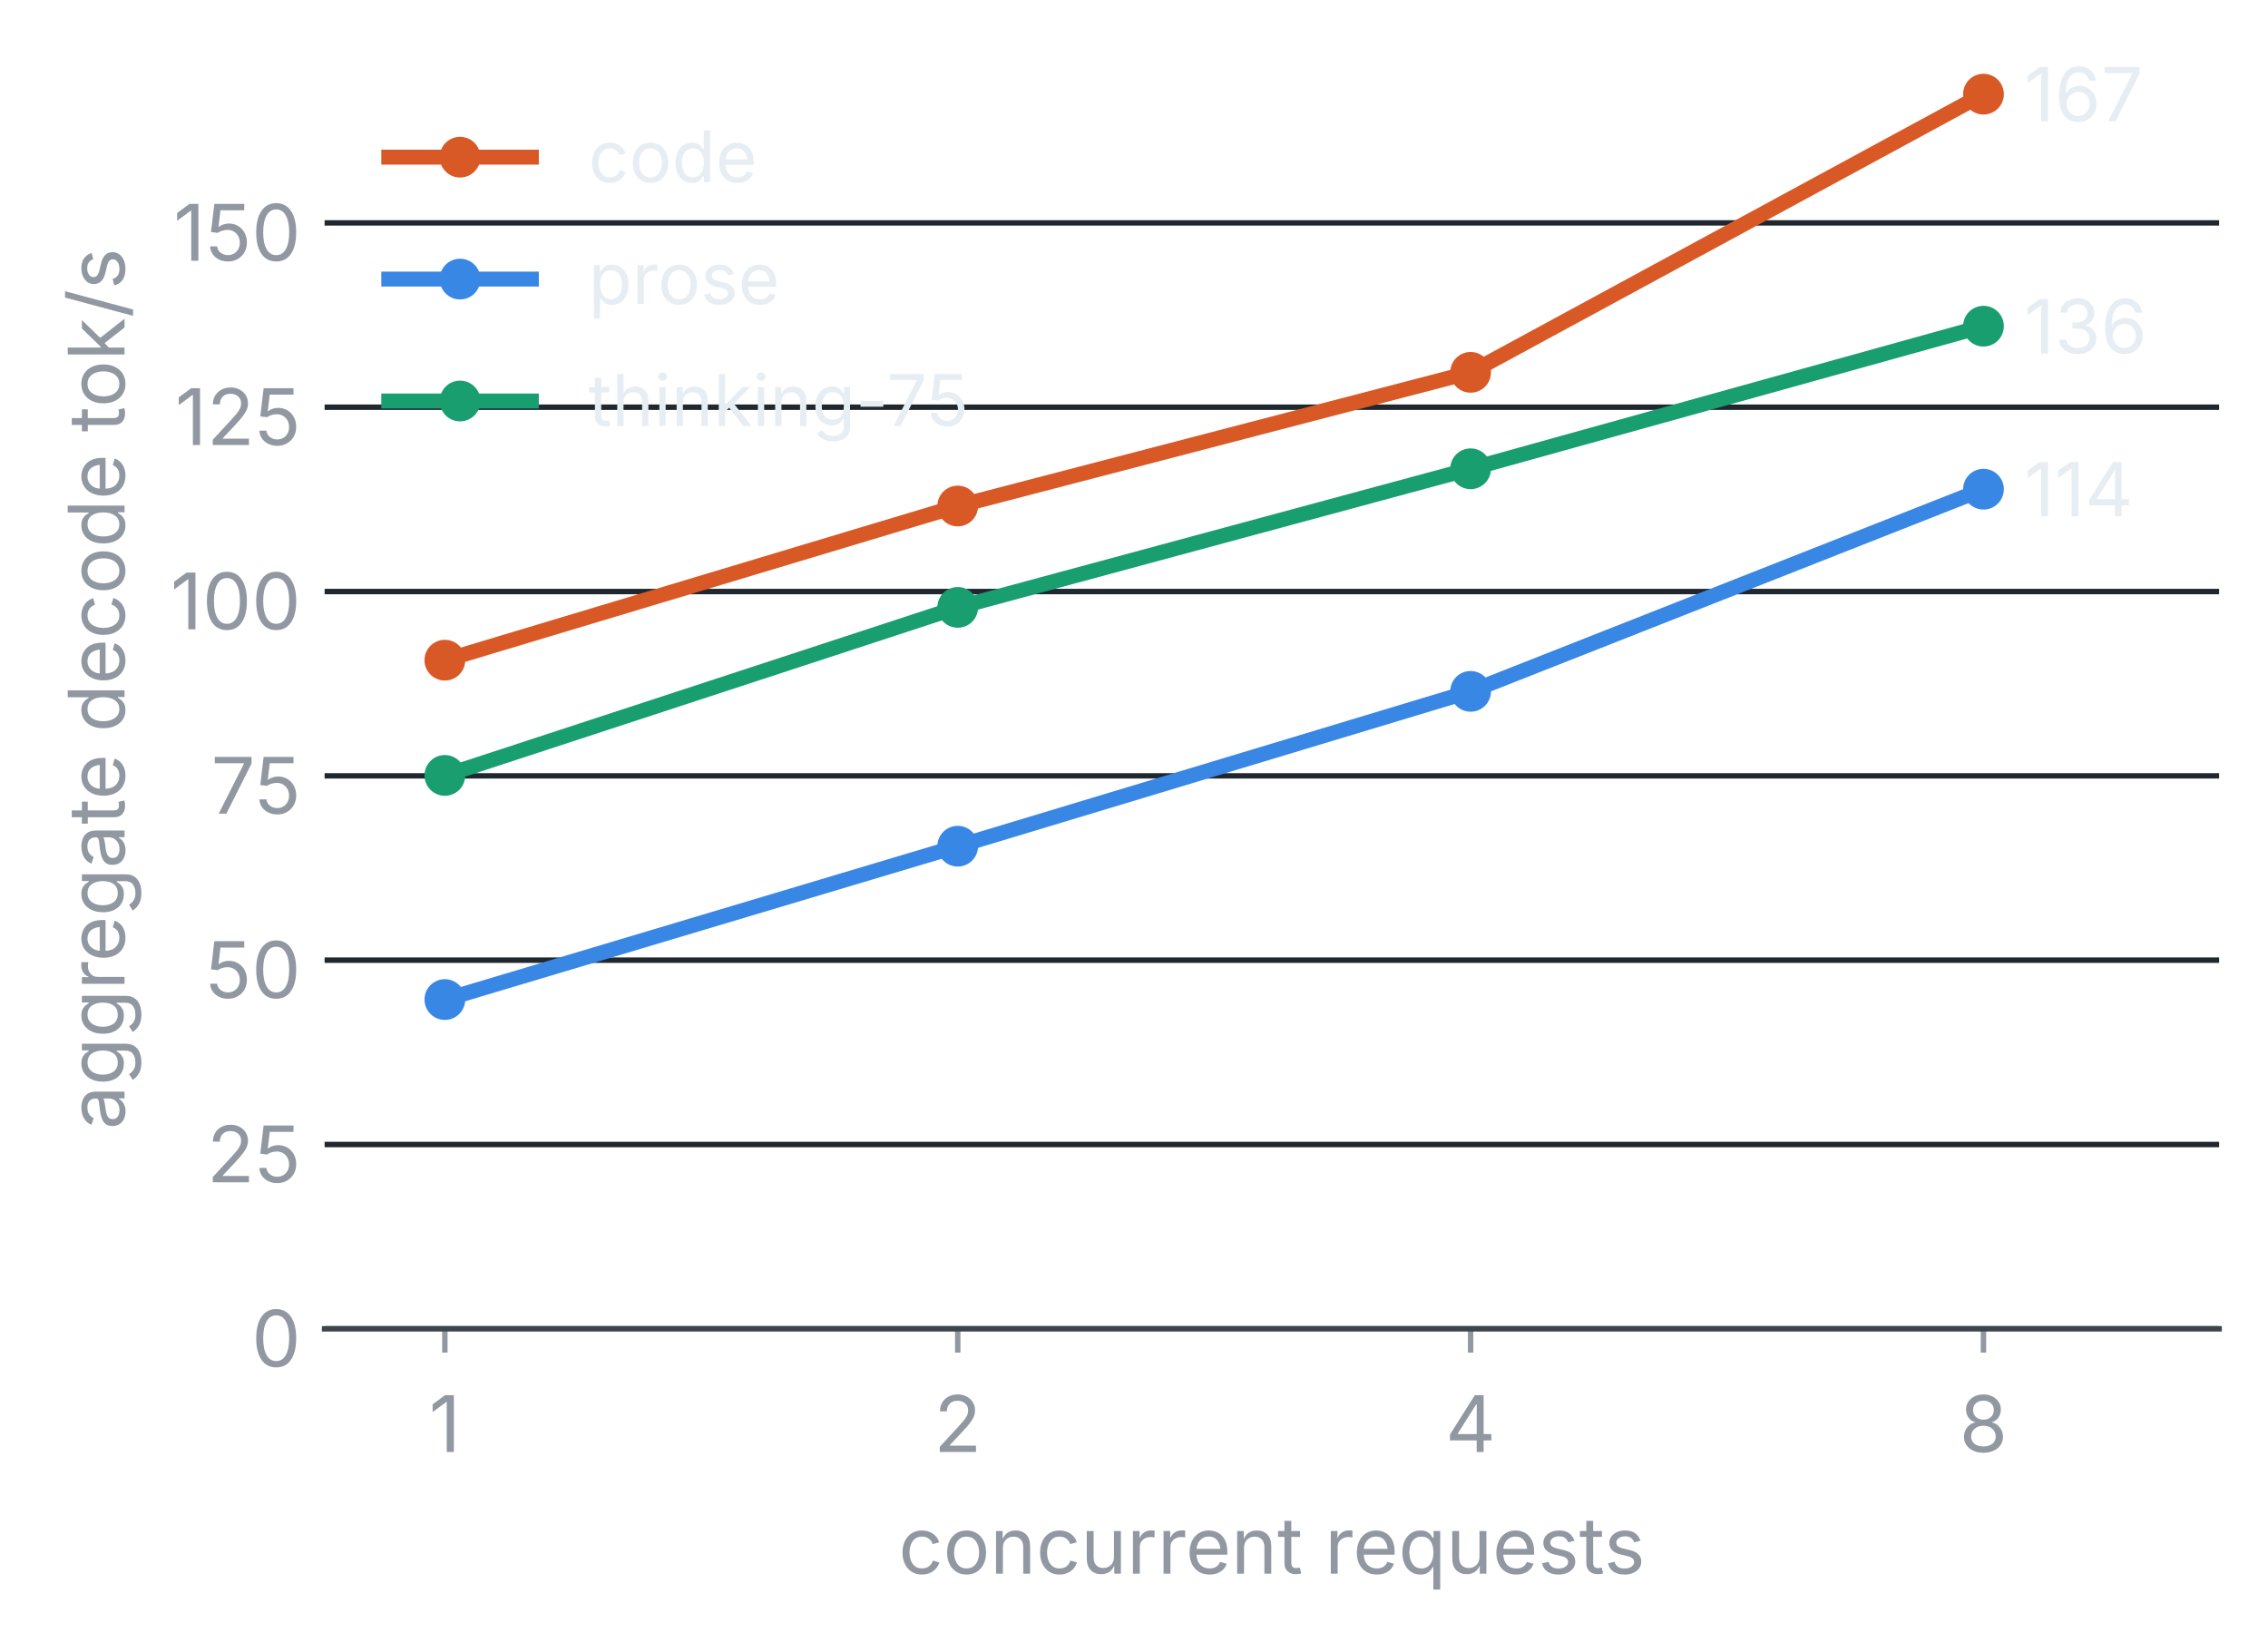
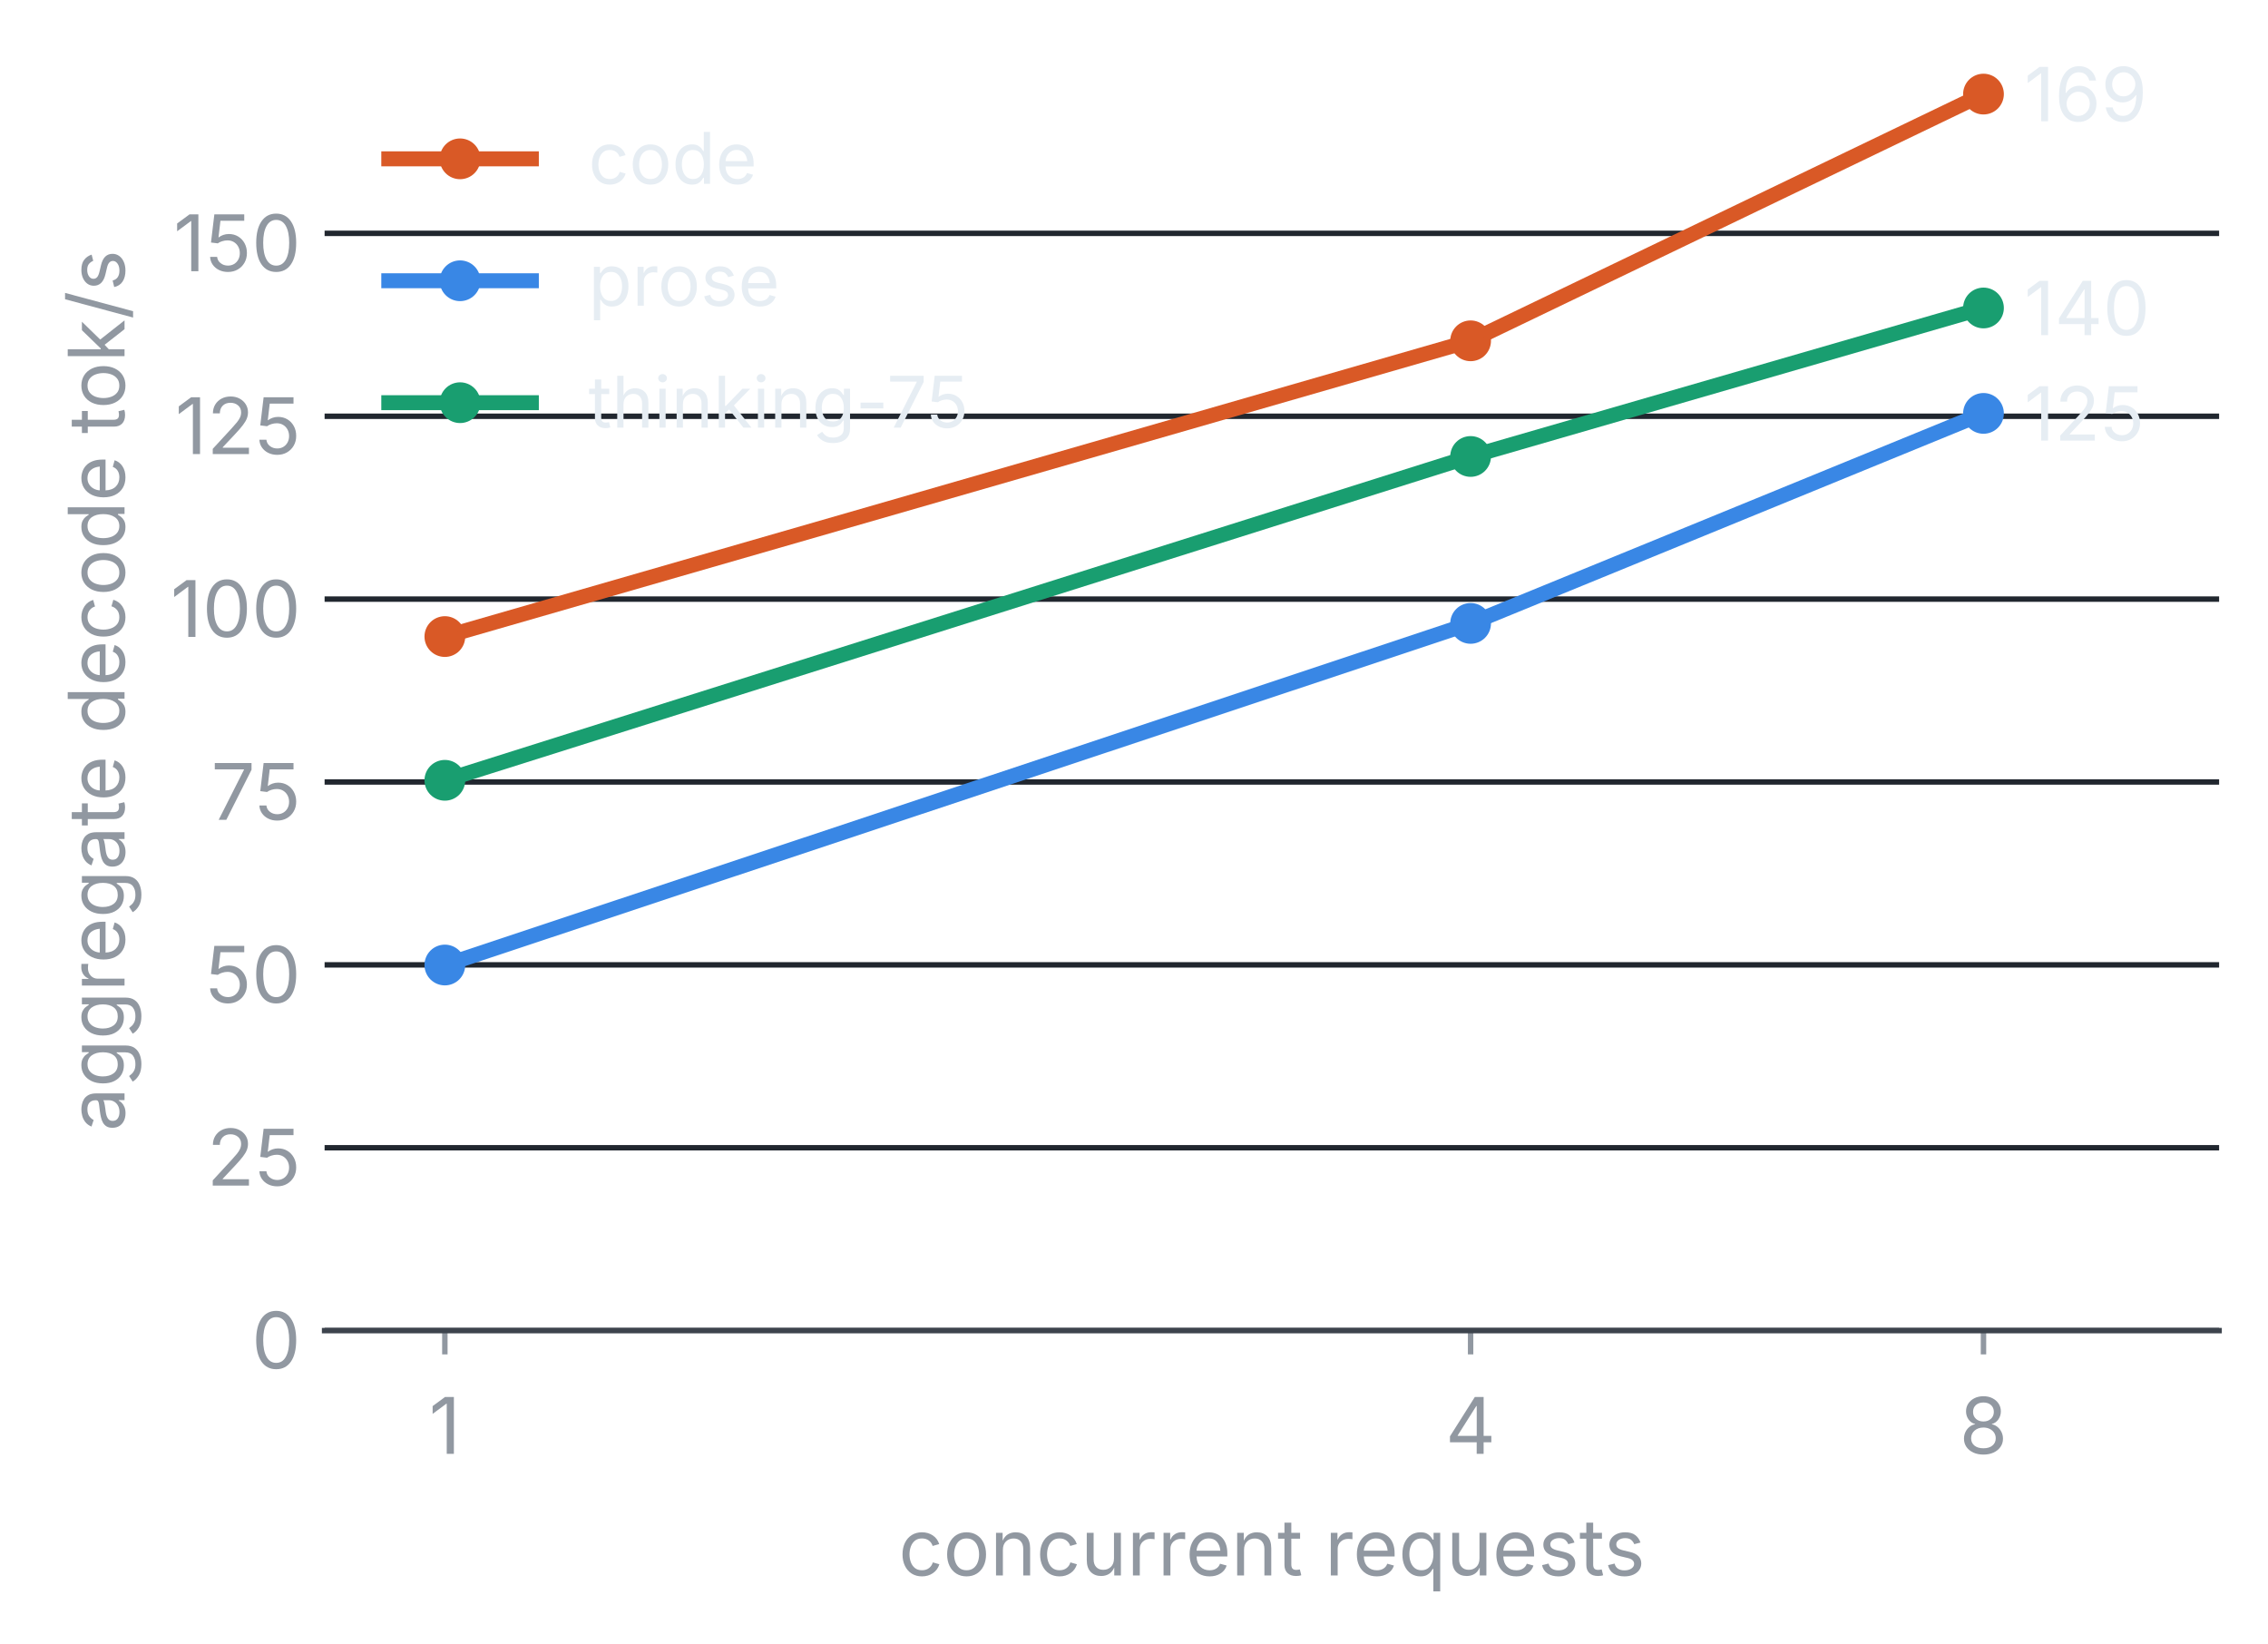
- <svg xmlns="http://www.w3.org/2000/svg" xmlns:xlink="http://www.w3.org/1999/xlink" width="334.003pt" height="241.725pt" viewBox="0 0 334.003 241.725" version="1.1">
+ <svg xmlns="http://www.w3.org/2000/svg" xmlns:xlink="http://www.w3.org/1999/xlink" width="334.003pt" height="241.968pt" viewBox="0 0 334.003 241.968" version="1.1">
  <defs>
    <style type="text/css">*{stroke-linejoin: round; stroke-linecap: butt}</style>
  </defs>
  <g id="figure_1">
    <g id="patch_1">
-       <path d="M 0 241.725  L 334.003 241.725  L 334.003 -0  L 0 -0  L 0 241.725  z " style="fill: none" />
+       <path d="M 0 241.968  L 334.003 241.968  L 334.003 -0  L 0 -0  L 0 241.968  z " style="fill: none" />
    </g>
    <g id="axes_1">
      <g id="patch_2">
-         <path d="M 47.803 195.696  L 326.803 195.696  L 326.803 7.2  L 47.803 7.2  L 47.803 195.696  z " style="fill: none" />
+         <path d="M 47.803 195.938  L 326.803 195.938  L 326.803 7.442  L 47.803 7.442  L 47.803 195.938  z " style="fill: none" />
      </g>
      <g id="matplotlib.axis_1">
        <g id="xtick_1">
          <g id="line2d_1">
            <defs>
              <path id="m4cd8b3bd12" d="M 0 0  L 0 3.5  " style="stroke: #9198a1; stroke-width: 0.8" />
            </defs>
            <g>
-               <use xlink:href="#m4cd8b3bd12" x="65.513" y="195.696" style="fill: #9198a1; stroke: #9198a1; stroke-width: 0.8" />
+               <use xlink:href="#m4cd8b3bd12" x="65.513" y="195.938" style="fill: #9198a1; stroke: #9198a1; stroke-width: 0.8" />
            </g>
          </g>
          <g id="text_1">
-             <g style="fill: #9198a1" transform="translate(63.1739 213.8366) scale(0.115 -0.115)">
+             <g style="fill: #9198a1" transform="translate(63.1739 214.0791) scale(0.115 -0.115)">
              <defs>
                <path id="Inter-Regular-53e" d="M 2041 4656  L 2041 0  L 1456 0  L 1456 4106  L 1425 4106  L 300 3272  L 300 3909  L 1313 4656  L 2041 4656  z " transform="scale(0.015625)" />
              </defs>
              <use xlink:href="#Inter-Regular-53e" />
            </g>
          </g>
        </g>
        <g id="xtick_2">
          <g id="line2d_2">
            <g>
-               <use xlink:href="#m4cd8b3bd12" x="141.043" y="195.696" style="fill: #9198a1; stroke: #9198a1; stroke-width: 0.8" />
+               <use xlink:href="#m4cd8b3bd12" x="216.573" y="195.938" style="fill: #9198a1; stroke: #9198a1; stroke-width: 0.8" />
            </g>
          </g>
          <g id="text_2">
-             <g style="fill: #9198a1" transform="translate(137.5359 213.8366) scale(0.115 -0.115)">
-               <defs>
-                 <path id="Inter-Regular-53f" d="M 481 0  L 481 428  L 2028 2106  Q 2288 2388 2459 2600  Q 2631 2813 2718 3005  Q 2806 3197 2806 3413  Q 2806 3778 2554 3990  Q 2303 4203 1931 4203  Q 1534 4203 1298 3965  Q 1063 3728 1063 3334  L 494 3334  Q 494 3747 684 4059  Q 875 4372 1203 4545  Q 1531 4719 1947 4719  Q 2363 4719 2683 4545  Q 3003 4372 3186 4078  Q 3369 3784 3369 3419  Q 3369 3166 3278 2927  Q 3188 2688 2959 2384  Q 2731 2081 2319 1644  L 1300 559  L 1300 522  L 3447 522  L 3447 0  L 481 0  z " transform="scale(0.015625)" />
-               </defs>
-               <use xlink:href="#Inter-Regular-53f" />
+             <g style="fill: #9198a1" transform="translate(212.8584 214.0791) scale(0.115 -0.115)">
+               <defs>
+                 <path id="Inter-Regular-542" d="M 375 947  L 375 1431  L 2413 4656  L 3134 4656  L 3134 1469  L 3766 1469  L 3766 947  L 3134 947  L 3134 0  L 2566 0  L 2566 947  L 375 947  z M 2569 1469  L 2569 3913  L 2531 3913  L 1009 1506  L 1009 1469  L 2569 1469  z " transform="scale(0.015625)" />
+               </defs>
+               <use xlink:href="#Inter-Regular-542" />
            </g>
          </g>
        </g>
        <g id="xtick_3">
          <g id="line2d_3">
            <g>
-               <use xlink:href="#m4cd8b3bd12" x="216.573" y="195.696" style="fill: #9198a1; stroke: #9198a1; stroke-width: 0.8" />
+               <use xlink:href="#m4cd8b3bd12" x="292.103" y="195.938" style="fill: #9198a1; stroke: #9198a1; stroke-width: 0.8" />
            </g>
          </g>
          <g id="text_3">
-             <g style="fill: #9198a1" transform="translate(212.8584 213.8366) scale(0.115 -0.115)">
-               <defs>
-                 <path id="Inter-Regular-542" d="M 375 947  L 375 1431  L 2413 4656  L 3134 4656  L 3134 1469  L 3766 1469  L 3766 947  L 3134 947  L 3134 0  L 2566 0  L 2566 947  L 375 947  z M 2569 1469  L 2569 3913  L 2531 3913  L 1009 1506  L 1009 1469  L 2569 1469  z " transform="scale(0.015625)" />
-               </defs>
-               <use xlink:href="#Inter-Regular-542" />
-             </g>
-           </g>
-         </g>
-         <g id="xtick_4">
-           <g id="line2d_4">
-             <g>
-               <use xlink:href="#m4cd8b3bd12" x="292.103" y="195.696" style="fill: #9198a1; stroke: #9198a1; stroke-width: 0.8" />
-             </g>
-           </g>
-           <g id="text_4">
-             <g style="fill: #9198a1" transform="translate(288.5456 213.8366) scale(0.115 -0.115)">
+             <g style="fill: #9198a1" transform="translate(288.5456 214.0791) scale(0.115 -0.115)">
              <defs>
                <path id="Inter-Regular-547" d="M 1978 -63  Q 1506 -63 1145 104  Q 784 272 582 565  Q 381 859 381 1238  Q 381 1531 500 1782  Q 619 2034 825 2203  Q 1031 2372 1291 2419  L 1291 2444  Q 950 2531 750 2822  Q 550 3113 550 3481  Q 550 3838 734 4117  Q 919 4397 1241 4558  Q 1563 4719 1978 4719  Q 2388 4719 2709 4558  Q 3031 4397 3217 4117  Q 3403 3838 3403 3481  Q 3403 3113 3201 2822  Q 3000 2531 2669 2444  L 2669 2419  Q 2922 2372 3128 2203  Q 3334 2034 3456 1782  Q 3578 1531 3578 1238  Q 3578 859 3373 565  Q 3169 272 2808 104  Q 2447 -63 1978 -63  z M 1978 453  Q 2441 453 2712 676  Q 2984 900 2984 1269  Q 2984 1528 2853 1726  Q 2722 1925 2494 2039  Q 2266 2153 1978 2153  Q 1538 2153 1252 1904  Q 966 1656 966 1269  Q 966 900 1236 676  Q 1506 453 1978 453  z M 1978 2650  Q 2347 2650 2587 2867  Q 2828 3084 2828 3438  Q 2828 3788 2593 3997  Q 2359 4206 1978 4206  Q 1591 4206 1358 3997  Q 1125 3788 1125 3438  Q 1125 3084 1362 2867  Q 1600 2650 1978 2650  z " transform="scale(0.015625)" />
              </defs>
              <use xlink:href="#Inter-Regular-547" />
            </g>
          </g>
        </g>
-         <g id="text_5">
-           <g style="fill: #9198a1" transform="translate(132.3289 231.7512) scale(0.115 -0.115)">
+         <g id="text_4">
+           <g style="fill: #9198a1" transform="translate(132.3289 231.9936) scale(0.115 -0.115)">
            <defs>
              <path id="Inter-Regular-24a" d="M 1916 -75  Q 1441 -75 1083 150  Q 725 375 525 781  Q 325 1188 325 1725  Q 325 2272 525 2680  Q 725 3088 1083 3313  Q 1441 3538 1916 3538  Q 2422 3538 2805 3283  Q 3188 3028 3331 2572  L 2791 2419  Q 2713 2688 2486 2861  Q 2259 3034 1916 3034  Q 1566 3034 1341 2851  Q 1116 2669 1006 2372  Q 897 2075 897 1725  Q 897 1381 1006 1086  Q 1116 791 1341 609  Q 1566 428 1916 428  Q 2269 428 2498 608  Q 2728 788 2806 1072  L 3344 919  Q 3203 453 2815 189  Q 2428 -75 1916 -75  z " transform="scale(0.015625)" />
              <path id="Inter-Regular-316" d="M 1916 -75  Q 1441 -75 1083 150  Q 725 375 525 781  Q 325 1188 325 1725  Q 325 2272 525 2680  Q 725 3088 1083 3313  Q 1441 3538 1916 3538  Q 2394 3538 2753 3313  Q 3113 3088 3313 2680  Q 3513 2272 3513 1725  Q 3513 1188 3313 781  Q 3113 375 2753 150  Q 2394 -75 1916 -75  z M 1916 428  Q 2269 428 2497 609  Q 2725 791 2834 1086  Q 2944 1381 2944 1725  Q 2944 2072 2834 2370  Q 2725 2669 2497 2851  Q 2269 3034 1916 3034  Q 1566 3034 1341 2851  Q 1116 2669 1006 2372  Q 897 2075 897 1725  Q 897 1381 1006 1086  Q 1116 791 1341 609  Q 1566 428 1916 428  z " transform="scale(0.015625)" />
              <path id="Inter-Regular-305" d="M 1056 2094  L 1056 0  L 494 0  L 494 3494  L 1034 3494  L 1038 2847  Q 1206 3219 1479 3378  Q 1753 3538 2106 3538  Q 2638 3538 2963 3209  Q 3288 2881 3288 2219  L 3288 0  L 2725 0  L 2725 2172  Q 2725 2575 2514 2803  Q 2303 3031 1938 3031  Q 1559 3031 1307 2786  Q 1056 2541 1056 2094  z " transform="scale(0.015625)" />
              <path id="Inter-Regular-393" d="M 1678 -44  Q 1150 -44 822 284  Q 494 613 494 1275  L 494 3494  L 1056 3494  L 1056 1322  Q 1056 919 1268 691  Q 1481 463 1847 463  Q 2222 463 2473 708  Q 2725 953 2725 1400  L 2725 3494  L 3291 3494  L 3291 0  L 2747 0  L 2747 653  Q 2575 272 2298 114  Q 2022 -44 1678 -44  z " transform="scale(0.015625)" />
              <path id="Inter-Regular-354" d="M 494 0  L 494 3494  L 1038 3494  L 1038 2956  L 1075 2956  Q 1172 3222 1420 3383  Q 1669 3544 1981 3544  Q 2044 3544 2130 3541  Q 2216 3538 2266 3534  L 2266 2969  Q 2241 2975 2141 2987  Q 2041 3000 1928 3000  Q 1550 3000 1303 2770  Q 1056 2541 1056 2188  L 1056 0  L 494 0  z " transform="scale(0.015625)" />
              <path id="Inter-Regular-266" d="M 1963 -75  Q 1456 -75 1089 150  Q 722 375 523 778  Q 325 1181 325 1719  Q 325 2256 519 2665  Q 713 3075 1067 3306  Q 1422 3538 1897 3538  Q 2175 3538 2445 3445  Q 2716 3353 2936 3148  Q 3156 2944 3287 2609  Q 3419 2275 3419 1791  L 3419 1556  L 894 1556  Q 916 1009 1208 717  Q 1500 425 1966 425  Q 2275 425 2498 561  Q 2722 697 2819 963  L 3363 813  Q 3241 416 2870 170  Q 2500 -75 1963 -75  z M 897 2031  L 2847 2031  Q 2806 2478 2567 2758  Q 2328 3038 1897 3038  Q 1597 3038 1380 2897  Q 1163 2756 1038 2528  Q 913 2300 897 2031  z " transform="scale(0.015625)" />
              <path id="Inter-Regular-379" d="M 1869 3494  L 1869 3013  L 1150 3013  L 1150 906  Q 1150 672 1245 564  Q 1341 456 1563 456  Q 1616 456 1698 468  Q 1781 481 1850 494  L 1966 19  Q 1878 -13 1767 -28  Q 1656 -44 1547 -44  Q 1094 -44 841 195  Q 588 434 588 863  L 588 3013  L 63 3013  L 63 3494  L 588 3494  L 588 4325  L 1150 4325  L 1150 3494  L 1869 3494  z " transform="scale(0.015625)" />
              <path id="Inter-Regular-6f1" transform="scale(0.015625)" />
              <path id="Inter-Regular-351" d="M 3425 -1306  L 2863 -1306  L 2863 541  L 2819 541  Q 2763 444 2652 298  Q 2541 153 2339 39  Q 2138 -75 1803 -75  Q 1369 -75 1034 147  Q 700 369 512 775  Q 325 1181 325 1738  Q 325 2291 514 2695  Q 703 3100 1037 3319  Q 1372 3538 1806 3538  Q 2147 3538 2347 3425  Q 2547 3313 2655 3170  Q 2763 3028 2819 2934  L 2881 2934  L 2881 3494  L 3425 3494  L 3425 -1306  z M 1888 428  Q 2363 428 2616 793  Q 2869 1159 2869 1744  Q 2869 2322 2620 2678  Q 2372 3034 1888 3034  Q 1556 3034 1336 2862  Q 1116 2691 1006 2398  Q 897 2106 897 1744  Q 897 1378 1008 1079  Q 1119 781 1341 604  Q 1563 428 1888 428  z " transform="scale(0.015625)" />
              <path id="Inter-Regular-367" d="M 1681 -75  Q 1144 -75 787 159  Q 431 394 338 847  L 872 975  Q 947 688 1155 553  Q 1363 419 1675 419  Q 2041 419 2258 575  Q 2475 731 2475 947  Q 2475 1306 1963 1428  L 1381 1566  Q 444 1788 444 2519  Q 444 2819 612 3048  Q 781 3278 1073 3408  Q 1366 3538 1738 3538  Q 2278 3538 2576 3302  Q 2875 3066 2994 2697  L 2484 2566  Q 2413 2753 2245 2906  Q 2078 3059 1741 3059  Q 1428 3059 1220 2915  Q 1013 2772 1013 2553  Q 1013 2359 1153 2242  Q 1294 2125 1600 2053  L 2128 1928  Q 2603 1816 2831 1580  Q 3059 1344 3059 984  Q 3059 678 2886 439  Q 2713 200 2402 62  Q 2091 -75 1681 -75  z " transform="scale(0.015625)" />
            </defs>
            <use xlink:href="#Inter-Regular-24a" />
            <use xlink:href="#Inter-Regular-316" transform="translate(57.125 0)" />
            <use xlink:href="#Inter-Regular-305" transform="translate(117.0938 0)" />
            <use xlink:href="#Inter-Regular-24a" transform="translate(176.1719 0)" />
            <use xlink:href="#Inter-Regular-393" transform="translate(233.2969 0)" />
            <use xlink:href="#Inter-Regular-354" transform="translate(292.4219 0)" />
            <use xlink:href="#Inter-Regular-354" transform="translate(331.625 0)" />
            <use xlink:href="#Inter-Regular-266" transform="translate(367.6094 0)" />
            <use xlink:href="#Inter-Regular-305" transform="translate(425.9062 0)" />
            <use xlink:href="#Inter-Regular-379" transform="translate(484.9844 0)" />
            <use xlink:href="#Inter-Regular-6f1" transform="translate(517.7031 0)" />
            <use xlink:href="#Inter-Regular-354" transform="translate(545.8281 0)" />
            <use xlink:href="#Inter-Regular-266" transform="translate(581.8125 0)" />
            <use xlink:href="#Inter-Regular-351" transform="translate(640.1094 0)" />
            <use xlink:href="#Inter-Regular-393" transform="translate(701.3438 0)" />
            <use xlink:href="#Inter-Regular-266" transform="translate(760.4688 0)" />
            <use xlink:href="#Inter-Regular-367" transform="translate(818.7656 0)" />
            <use xlink:href="#Inter-Regular-379" transform="translate(871.5469 0)" />
            <use xlink:href="#Inter-Regular-367" transform="translate(903.2969 0)" />
          </g>
        </g>
      </g>
      <g id="matplotlib.axis_2">
        <g id="ytick_1">
-           <g id="line2d_5">
-             <path d="M 47.803 195.696  L 326.803 195.696  " clip-path="url(#p3c298732f1)" style="fill: none; stroke: #21272f; stroke-width: 0.8; stroke-linecap: square" />
-           </g>
-           <g id="line2d_6" />
+           <g id="line2d_4">
+             <path d="M 47.803 195.938  L 326.803 195.938  " clip-path="url(#p766143fb4b)" style="fill: none; stroke: #21272f; stroke-width: 0.8; stroke-linecap: square" />
+           </g>
+           <g id="line2d_5" />
+           <g id="text_5">
+             <g style="fill: #9198a1" transform="translate(37.0476 201.5087) scale(0.115 -0.115)">
+               <defs>
+                 <path id="Inter-Regular-53d" d="M 2019 -63  Q 1241 -63 811 562  Q 381 1188 381 2325  Q 381 3456 814 4087  Q 1247 4719 2019 4719  Q 2794 4719 3225 4087  Q 3656 3456 3656 2325  Q 3656 1188 3228 562  Q 2800 -63 2019 -63  z M 2019 456  Q 2531 456 2807 948  Q 3084 1441 3084 2325  Q 3084 3216 2807 3709  Q 2531 4203 2019 4203  Q 1509 4203 1231 3708  Q 953 3213 953 2325  Q 953 1441 1231 948  Q 1509 456 2019 456  z " transform="scale(0.015625)" />
+               </defs>
+               <use xlink:href="#Inter-Regular-53d" />
+             </g>
+           </g>
+         </g>
+         <g id="ytick_2">
+           <g id="line2d_6">
+             <path d="M 47.803 169.009  L 326.803 169.009  " clip-path="url(#p766143fb4b)" style="fill: none; stroke: #21272f; stroke-width: 0.8; stroke-linecap: square" />
+           </g>
+           <g id="line2d_7" />
          <g id="text_6">
-             <g style="fill: #9198a1" transform="translate(37.0476 201.2663) scale(0.115 -0.115)">
-               <defs>
-                 <path id="Inter-Regular-53d" d="M 2019 -63  Q 1241 -63 811 562  Q 381 1188 381 2325  Q 381 3456 814 4087  Q 1247 4719 2019 4719  Q 2794 4719 3225 4087  Q 3656 3456 3656 2325  Q 3656 1188 3228 562  Q 2800 -63 2019 -63  z M 2019 456  Q 2531 456 2807 948  Q 3084 1441 3084 2325  Q 3084 3216 2807 3709  Q 2531 4203 2019 4203  Q 1509 4203 1231 3708  Q 953 3213 953 2325  Q 953 1441 1231 948  Q 1509 456 2019 456  z " transform="scale(0.015625)" />
-               </defs>
-               <use xlink:href="#Inter-Regular-53d" />
-             </g>
-           </g>
-         </g>
-         <g id="ytick_2">
-           <g id="line2d_7">
-             <path d="M 47.803 168.551  L 326.803 168.551  " clip-path="url(#p3c298732f1)" style="fill: none; stroke: #21272f; stroke-width: 0.8; stroke-linecap: square" />
-           </g>
-           <g id="line2d_8" />
-           <g id="text_7">
-             <g style="fill: #9198a1" transform="translate(30.46744 174.1212) scale(0.115 -0.115)">
-               <defs>
+             <g style="fill: #9198a1" transform="translate(30.46744 174.5797) scale(0.115 -0.115)">
+               <defs>
+                 <path id="Inter-Regular-53f" d="M 481 0  L 481 428  L 2028 2106  Q 2288 2388 2459 2600  Q 2631 2813 2718 3005  Q 2806 3197 2806 3413  Q 2806 3778 2554 3990  Q 2303 4203 1931 4203  Q 1534 4203 1298 3965  Q 1063 3728 1063 3334  L 494 3334  Q 494 3747 684 4059  Q 875 4372 1203 4545  Q 1531 4719 1947 4719  Q 2363 4719 2683 4545  Q 3003 4372 3186 4078  Q 3369 3784 3369 3419  Q 3369 3166 3278 2927  Q 3188 2688 2959 2384  Q 2731 2081 2319 1644  L 1300 559  L 1300 522  L 3447 522  L 3447 0  L 481 0  z " transform="scale(0.015625)" />
                <path id="Inter-Regular-543" d="M 1863 -63  Q 1453 -63 1128 98  Q 803 259 609 539  Q 416 819 400 1175  L 975 1175  Q 1003 863 1258 661  Q 1513 459 1863 459  Q 2144 459 2364 590  Q 2584 722 2709 953  Q 2834 1184 2834 1478  Q 2834 1778 2703 2015  Q 2572 2253 2345 2389  Q 2119 2525 1825 2525  Q 1609 2525 1387 2456  Q 1166 2388 1028 2281  L 472 2350  L 747 4656  L 3197 4656  L 3197 4134  L 1247 4134  L 1088 2775  L 1113 2775  Q 1256 2894 1475 2970  Q 1694 3047 1934 3047  Q 2363 3047 2697 2845  Q 3031 2644 3223 2291  Q 3416 1938 3416 1488  Q 3416 1041 3214 691  Q 3013 341 2663 139  Q 2313 -63 1863 -63  z " transform="scale(0.015625)" />
              </defs>
              <use xlink:href="#Inter-Regular-53f" />
              <use xlink:href="#Inter-Regular-543" transform="translate(60.98438 0)" />
            </g>
          </g>
        </g>
        <g id="ytick_3">
-           <g id="line2d_9">
-             <path d="M 47.803 141.406  L 326.803 141.406  " clip-path="url(#p3c298732f1)" style="fill: none; stroke: #21272f; stroke-width: 0.8; stroke-linecap: square" />
-           </g>
-           <g id="line2d_10" />
-           <g id="text_8">
-             <g style="fill: #9198a1" transform="translate(30.22486 146.976) scale(0.115 -0.115)">
+           <g id="line2d_8">
+             <path d="M 47.803 142.08  L 326.803 142.08  " clip-path="url(#p766143fb4b)" style="fill: none; stroke: #21272f; stroke-width: 0.8; stroke-linecap: square" />
+           </g>
+           <g id="line2d_9" />
+           <g id="text_7">
+             <g style="fill: #9198a1" transform="translate(30.22486 147.6506) scale(0.115 -0.115)">
              <use xlink:href="#Inter-Regular-543" />
              <use xlink:href="#Inter-Regular-53d" transform="translate(59.32812 0)" />
            </g>
          </g>
        </g>
        <g id="ytick_4">
-           <g id="line2d_11">
-             <path d="M 47.803 114.261  L 326.803 114.261  " clip-path="url(#p3c298732f1)" style="fill: none; stroke: #21272f; stroke-width: 0.8; stroke-linecap: square" />
-           </g>
-           <g id="line2d_12" />
-           <g id="text_9">
-             <g style="fill: #9198a1" transform="translate(31.08377 119.8308) scale(0.115 -0.115)">
+           <g id="line2d_10">
+             <path d="M 47.803 115.151  L 326.803 115.151  " clip-path="url(#p766143fb4b)" style="fill: none; stroke: #21272f; stroke-width: 0.8; stroke-linecap: square" />
+           </g>
+           <g id="line2d_11" />
+           <g id="text_8">
+             <g style="fill: #9198a1" transform="translate(31.08377 120.7215) scale(0.115 -0.115)">
              <defs>
                <path id="Inter-Regular-546" d="M 625 0  L 2694 4097  L 2694 4134  L 306 4134  L 306 4656  L 3316 4656  L 3316 4103  L 1250 0  L 625 0  z " transform="scale(0.015625)" />
              </defs>
              <use xlink:href="#Inter-Regular-546" />
              <use xlink:href="#Inter-Regular-543" transform="translate(55.625 0)" />
            </g>
          </g>
        </g>
        <g id="ytick_5">
-           <g id="line2d_13">
-             <path d="M 47.803 87.115  L 326.803 87.115  " clip-path="url(#p3c298732f1)" style="fill: none; stroke: #21272f; stroke-width: 0.8; stroke-linecap: square" />
-           </g>
-           <g id="line2d_14" />
-           <g id="text_10">
-             <g style="fill: #9198a1" transform="translate(25.11455 92.68567) scale(0.115 -0.115)">
+           <g id="line2d_12">
+             <path d="M 47.803 88.222  L 326.803 88.222  " clip-path="url(#p766143fb4b)" style="fill: none; stroke: #21272f; stroke-width: 0.8; stroke-linecap: square" />
+           </g>
+           <g id="line2d_13" />
+           <g id="text_9">
+             <g style="fill: #9198a1" transform="translate(25.11455 93.79244) scale(0.115 -0.115)">
              <use xlink:href="#Inter-Regular-53e" />
              <use xlink:href="#Inter-Regular-53d" transform="translate(40.67188 0)" />
              <use xlink:href="#Inter-Regular-53d" transform="translate(103.7656 0)" />
            </g>
          </g>
        </g>
        <g id="ytick_6">
-           <g id="line2d_15">
-             <path d="M 47.803 59.97  L 326.803 59.97  " clip-path="url(#p3c298732f1)" style="fill: none; stroke: #21272f; stroke-width: 0.8; stroke-linecap: square" />
-           </g>
-           <g id="line2d_16" />
-           <g id="text_11">
-             <g style="fill: #9198a1" transform="translate(25.79018 65.54051) scale(0.115 -0.115)">
+           <g id="line2d_14">
+             <path d="M 47.803 61.293  L 326.803 61.293  " clip-path="url(#p766143fb4b)" style="fill: none; stroke: #21272f; stroke-width: 0.8; stroke-linecap: square" />
+           </g>
+           <g id="line2d_15" />
+           <g id="text_10">
+             <g style="fill: #9198a1" transform="translate(25.79018 66.86336) scale(0.115 -0.115)">
              <use xlink:href="#Inter-Regular-53e" />
              <use xlink:href="#Inter-Regular-53f" transform="translate(40.67188 0)" />
              <use xlink:href="#Inter-Regular-543" transform="translate(101.6562 0)" />
            </g>
          </g>
        </g>
        <g id="ytick_7">
-           <g id="line2d_17">
-             <path d="M 47.803 32.825  L 326.803 32.825  " clip-path="url(#p3c298732f1)" style="fill: none; stroke: #21272f; stroke-width: 0.8; stroke-linecap: square" />
-           </g>
-           <g id="line2d_18" />
-           <g id="text_12">
-             <g style="fill: #9198a1" transform="translate(25.5476 38.39534) scale(0.115 -0.115)">
+           <g id="line2d_16">
+             <path d="M 47.803 34.364  L 326.803 34.364  " clip-path="url(#p766143fb4b)" style="fill: none; stroke: #21272f; stroke-width: 0.8; stroke-linecap: square" />
+           </g>
+           <g id="line2d_17" />
+           <g id="text_11">
+             <g style="fill: #9198a1" transform="translate(25.5476 39.93428) scale(0.115 -0.115)">
              <use xlink:href="#Inter-Regular-53e" />
              <use xlink:href="#Inter-Regular-543" transform="translate(40.67188 0)" />
              <use xlink:href="#Inter-Regular-53d" transform="translate(100 0)" />
            </g>
          </g>
        </g>
-         <g id="text_13">
-           <g style="fill: #9198a1" transform="translate(18.34062 166.3341) rotate(-90) scale(0.115 -0.115)">
+         <g id="text_12">
+           <g style="fill: #9198a1" transform="translate(18.34062 166.5765) rotate(-90) scale(0.115 -0.115)">
            <defs>
              <path id="Inter-Regular-1fb" d="M 1472 -81  Q 1141 -81 870 44  Q 600 169 440 409  Q 281 650 281 994  Q 281 1294 400 1481  Q 519 1669 717 1776  Q 916 1884 1156 1937  Q 1397 1991 1641 2022  Q 1953 2063 2150 2084  Q 2347 2106 2442 2159  Q 2538 2213 2538 2341  L 2538 2359  Q 2538 2684 2353 2864  Q 2169 3044 1806 3044  Q 1428 3044 1215 2880  Q 1003 2716 922 2531  L 381 2709  Q 516 3028 744 3208  Q 972 3388 1247 3463  Q 1522 3538 1791 3538  Q 1966 3538 2189 3495  Q 2413 3453 2620 3328  Q 2828 3203 2964 2958  Q 3100 2713 3100 2303  L 3100 0  L 2547 0  L 2547 475  L 2509 475  Q 2450 353 2319 223  Q 2188 94 1978 6  Q 1769 -81 1472 -81  z M 1569 416  Q 1881 416 2097 537  Q 2313 659 2425 854  Q 2538 1050 2538 1263  L 2538 1747  Q 2503 1706 2387 1673  Q 2272 1641 2123 1616  Q 1975 1591 1836 1573  Q 1697 1556 1616 1547  Q 1413 1522 1236 1461  Q 1059 1400 953 1283  Q 847 1166 847 966  Q 847 694 1051 555  Q 1256 416 1569 416  z " transform="scale(0.015625)" />
              <path id="Inter-Regular-292" d="M 1909 -1381  Q 1328 -1381 981 -1168  Q 634 -956 472 -669  L 928 -375  Q 1003 -475 1114 -597  Q 1225 -719 1414 -805  Q 1603 -891 1909 -891  Q 2328 -891 2598 -691  Q 2869 -491 2869 -59  L 2869 641  L 2816 641  Q 2756 541 2648 403  Q 2541 266 2339 161  Q 2138 56 1800 56  Q 1381 56 1047 254  Q 713 453 519 834  Q 325 1216 325 1763  Q 325 2303 515 2701  Q 706 3100 1042 3319  Q 1378 3538 1813 3538  Q 2150 3538 2351 3427  Q 2553 3316 2662 3172  Q 2772 3028 2831 2934  L 2884 2934  L 2884 3494  L 3431 3494  L 3431 -91  Q 3431 -541 3228 -827  Q 3025 -1113 2679 -1247  Q 2334 -1381 1909 -1381  z M 1894 556  Q 2369 556 2622 879  Q 2875 1203 2875 1775  Q 2875 2331 2626 2682  Q 2378 3034 1894 3034  Q 1563 3034 1341 2864  Q 1119 2694 1008 2409  Q 897 2125 897 1775  Q 897 1238 1150 897  Q 1403 556 1894 556  z " transform="scale(0.015625)" />
              <path id="Inter-Regular-255" d="M 1803 -75  Q 1369 -75 1034 147  Q 700 369 512 775  Q 325 1181 325 1738  Q 325 2291 514 2695  Q 703 3100 1037 3319  Q 1372 3538 1806 3538  Q 2147 3538 2347 3425  Q 2547 3313 2655 3170  Q 2763 3028 2819 2934  L 2863 2934  L 2863 4656  L 3425 4656  L 3425 0  L 2881 0  L 2881 541  L 2819 541  Q 2763 444 2652 298  Q 2541 153 2339 39  Q 2138 -75 1803 -75  z M 1888 428  Q 2363 428 2616 793  Q 2869 1159 2869 1744  Q 2869 2322 2620 2678  Q 2372 3034 1888 3034  Q 1556 3034 1336 2862  Q 1116 2691 1006 2398  Q 897 2106 897 1744  Q 897 1378 1008 1079  Q 1119 781 1341 604  Q 1563 428 1888 428  z " transform="scale(0.015625)" />
              <path id="Inter-Regular-2d7" d="M 494 0  L 494 4656  L 1056 4656  L 1056 1953  L 1125 1953  L 2619 3494  L 3316 3494  L 1853 1994  L 3425 0  L 2703 0  L 1425 1634  L 1056 1288  L 1056 0  L 494 0  z " transform="scale(0.015625)" />
              <path id="Inter-Regular-5af" d="M 2163 4875  L 663 -700  L 144 -700  L 1644 4875  L 2163 4875  z " transform="scale(0.015625)" />
            </defs>
            <use xlink:href="#Inter-Regular-1fb" />
            <use xlink:href="#Inter-Regular-292" transform="translate(56.15625 0)" />
            <use xlink:href="#Inter-Regular-292" transform="translate(117.4844 0)" />
            <use xlink:href="#Inter-Regular-354" transform="translate(178.8125 0)" />
            <use xlink:href="#Inter-Regular-266" transform="translate(214.7969 0)" />
            <use xlink:href="#Inter-Regular-292" transform="translate(273.0938 0)" />
            <use xlink:href="#Inter-Regular-1fb" transform="translate(334.4219 0)" />
            <use xlink:href="#Inter-Regular-379" transform="translate(390.5781 0)" />
            <use xlink:href="#Inter-Regular-266" transform="translate(422.3281 0)" />
            <use xlink:href="#Inter-Regular-6f1" transform="translate(480.625 0)" />
            <use xlink:href="#Inter-Regular-255" transform="translate(508.75 0)" />
            <use xlink:href="#Inter-Regular-266" transform="translate(569.9844 0)" />
            <use xlink:href="#Inter-Regular-24a" transform="translate(628.2812 0)" />
            <use xlink:href="#Inter-Regular-316" transform="translate(685.4062 0)" />
            <use xlink:href="#Inter-Regular-255" transform="translate(745.375 0)" />
            <use xlink:href="#Inter-Regular-266" transform="translate(806.6094 0)" />
            <use xlink:href="#Inter-Regular-6f1" transform="translate(864.9062 0)" />
            <use xlink:href="#Inter-Regular-379" transform="translate(893.0312 0)" />
            <use xlink:href="#Inter-Regular-316" transform="translate(924.7812 0)" />
            <use xlink:href="#Inter-Regular-2d7" transform="translate(984.75 0)" />
            <use xlink:href="#Inter-Regular-5af" transform="translate(1039.641 0)" />
            <use xlink:href="#Inter-Regular-367" transform="translate(1075.672 0)" />
          </g>
        </g>
      </g>
-       <g id="line2d_19">
-         <path d="M 65.513 97.224  L 141.043 74.52  L 216.573 54.834  L 292.103 13.867  " clip-path="url(#p3c298732f1)" style="fill: none; stroke: #d95926; stroke-width: 2.2; stroke-linecap: square" />
+       <g id="line2d_18">
+         <path d="M 65.513 93.737  L 216.573 50.187  L 292.103 13.855  " clip-path="url(#p766143fb4b)" style="fill: none; stroke: #d95926; stroke-width: 2.2; stroke-linecap: square" />
        <defs>
          <path id="meb060a271c" d="M 0 2.5  C 0.663 2.5 1.299 2.237 1.768 1.768  C 2.237 1.299 2.5 0.663 2.5 0  C 2.5 -0.663 2.237 -1.299 1.768 -1.768  C 1.299 -2.237 0.663 -2.5 0 -2.5  C -0.663 -2.5 -1.299 -2.237 -1.768 -1.768  C -2.237 -1.299 -2.5 -0.663 -2.5 0  C -2.5 0.663 -2.237 1.299 -1.768 1.768  C -1.299 2.237 -0.663 2.5 0 2.5  z " style="stroke: #d95926" />
        </defs>
-         <g clip-path="url(#p3c298732f1)">
-           <use xlink:href="#meb060a271c" x="65.513" y="97.224" style="fill: #d95926; stroke: #d95926" />
-           <use xlink:href="#meb060a271c" x="141.043" y="74.52" style="fill: #d95926; stroke: #d95926" />
-           <use xlink:href="#meb060a271c" x="216.573" y="54.834" style="fill: #d95926; stroke: #d95926" />
-           <use xlink:href="#meb060a271c" x="292.103" y="13.867" style="fill: #d95926; stroke: #d95926" />
-         </g>
-       </g>
-       <g id="line2d_20">
-         <path d="M 65.513 147.204  L 141.043 124.619  L 216.573 101.817  L 292.103 72.044  " clip-path="url(#p3c298732f1)" style="fill: none; stroke: #3987e5; stroke-width: 2.2; stroke-linecap: square" />
+         <g clip-path="url(#p766143fb4b)">
+           <use xlink:href="#meb060a271c" x="65.513" y="93.737" style="fill: #d95926; stroke: #d95926" />
+           <use xlink:href="#meb060a271c" x="216.573" y="50.187" style="fill: #d95926; stroke: #d95926" />
+           <use xlink:href="#meb060a271c" x="292.103" y="13.855" style="fill: #d95926; stroke: #d95926" />
+         </g>
+       </g>
+       <g id="line2d_19">
+         <path d="M 65.513 142.102  L 216.573 91.798  L 292.103 60.873  " clip-path="url(#p766143fb4b)" style="fill: none; stroke: #3987e5; stroke-width: 2.2; stroke-linecap: square" />
        <defs>
          <path id="mbc1317e566" d="M 0 2.5  C 0.663 2.5 1.299 2.237 1.768 1.768  C 2.237 1.299 2.5 0.663 2.5 0  C 2.5 -0.663 2.237 -1.299 1.768 -1.768  C 1.299 -2.237 0.663 -2.5 0 -2.5  C -0.663 -2.5 -1.299 -2.237 -1.768 -1.768  C -2.237 -1.299 -2.5 -0.663 -2.5 0  C -2.5 0.663 -2.237 1.299 -1.768 1.768  C -1.299 2.237 -0.663 2.5 0 2.5  z " style="stroke: #3987e5" />
        </defs>
-         <g clip-path="url(#p3c298732f1)">
-           <use xlink:href="#mbc1317e566" x="65.513" y="147.204" style="fill: #3987e5; stroke: #3987e5" />
-           <use xlink:href="#mbc1317e566" x="141.043" y="124.619" style="fill: #3987e5; stroke: #3987e5" />
-           <use xlink:href="#mbc1317e566" x="216.573" y="101.817" style="fill: #3987e5; stroke: #3987e5" />
-           <use xlink:href="#mbc1317e566" x="292.103" y="72.044" style="fill: #3987e5; stroke: #3987e5" />
-         </g>
-       </g>
-       <g id="line2d_21">
-         <path d="M 65.513 114.195  L 141.043 89.45  L 216.573 69.037  L 292.103 48.037  " clip-path="url(#p3c298732f1)" style="fill: none; stroke: #199e70; stroke-width: 2.2; stroke-linecap: square" />
+         <g clip-path="url(#p766143fb4b)">
+           <use xlink:href="#mbc1317e566" x="65.513" y="142.102" style="fill: #3987e5; stroke: #3987e5" />
+           <use xlink:href="#mbc1317e566" x="216.573" y="91.798" style="fill: #3987e5; stroke: #3987e5" />
+           <use xlink:href="#mbc1317e566" x="292.103" y="60.873" style="fill: #3987e5; stroke: #3987e5" />
+         </g>
+       </g>
+       <g id="line2d_20">
+         <path d="M 65.513 114.903  L 216.573 67.217  L 292.103 45.351  " clip-path="url(#p766143fb4b)" style="fill: none; stroke: #199e70; stroke-width: 2.2; stroke-linecap: square" />
        <defs>
          <path id="m805973ff1b" d="M 0 2.5  C 0.663 2.5 1.299 2.237 1.768 1.768  C 2.237 1.299 2.5 0.663 2.5 0  C 2.5 -0.663 2.237 -1.299 1.768 -1.768  C 1.299 -2.237 0.663 -2.5 0 -2.5  C -0.663 -2.5 -1.299 -2.237 -1.768 -1.768  C -2.237 -1.299 -2.5 -0.663 -2.5 0  C -2.5 0.663 -2.237 1.299 -1.768 1.768  C -1.299 2.237 -0.663 2.5 0 2.5  z " style="stroke: #199e70" />
        </defs>
-         <g clip-path="url(#p3c298732f1)">
-           <use xlink:href="#m805973ff1b" x="65.513" y="114.195" style="fill: #199e70; stroke: #199e70" />
-           <use xlink:href="#m805973ff1b" x="141.043" y="89.45" style="fill: #199e70; stroke: #199e70" />
-           <use xlink:href="#m805973ff1b" x="216.573" y="69.037" style="fill: #199e70; stroke: #199e70" />
-           <use xlink:href="#m805973ff1b" x="292.103" y="48.037" style="fill: #199e70; stroke: #199e70" />
+         <g clip-path="url(#p766143fb4b)">
+           <use xlink:href="#m805973ff1b" x="65.513" y="114.903" style="fill: #199e70; stroke: #199e70" />
+           <use xlink:href="#m805973ff1b" x="216.573" y="67.217" style="fill: #199e70; stroke: #199e70" />
+           <use xlink:href="#m805973ff1b" x="292.103" y="45.351" style="fill: #199e70; stroke: #199e70" />
        </g>
      </g>
      <g id="patch_3">
-         <path d="M 47.803 195.696  L 326.803 195.696  " style="fill: none; stroke: #3d444d; stroke-width: 0.8; stroke-linejoin: miter; stroke-linecap: square" />
-       </g>
-       <g id="text_14">
-         <g style="fill: #e6edf3" transform="translate(298.1025 17.86832) scale(0.11 -0.11)">
+         <path d="M 47.803 195.938  L 326.803 195.938  " style="fill: none; stroke: #3d444d; stroke-width: 0.8; stroke-linejoin: miter; stroke-linecap: square" />
+       </g>
+       <g id="text_13">
+         <g style="fill: #e6edf3" transform="translate(298.1025 17.85625) scale(0.11 -0.11)">
          <defs>
            <path id="Inter-Regular-545" d="M 2019 -63  Q 1728 -63 1437 43  Q 1147 150 908 400  Q 669 650 525 1078  Q 381 1506 381 2150  Q 381 3378 840 4048  Q 1300 4719 2091 4719  Q 2481 4719 2790 4562  Q 3100 4406 3297 4128  Q 3494 3850 3550 3484  L 2969 3484  Q 2891 3788 2672 3991  Q 2453 4194 2091 4194  Q 1553 4194 1248 3730  Q 944 3266 944 2425  L 981 2425  Q 1169 2716 1467 2880  Q 1766 3044 2128 3044  Q 2528 3044 2859 2847  Q 3191 2650 3389 2301  Q 3588 1953 3588 1503  Q 3588 1069 3394 714  Q 3200 359 2847 148  Q 2494 -63 2019 -63  z M 2019 459  Q 2300 459 2525 600  Q 2750 741 2881 977  Q 3013 1213 3013 1503  Q 3013 1788 2886 2020  Q 2759 2253 2537 2390  Q 2316 2528 2034 2528  Q 1753 2528 1525 2384  Q 1297 2241 1162 2005  Q 1028 1769 1028 1497  Q 1028 1222 1156 986  Q 1284 750 1509 604  Q 1734 459 2019 459  z " transform="scale(0.015625)" />
+             <path id="Inter-Regular-548" d="M 1884 -63  Q 1488 -63 1178 93  Q 869 250 672 531  Q 475 813 419 1184  L 1006 1184  Q 1078 875 1297 669  Q 1516 463 1884 463  Q 2416 463 2723 927  Q 3031 1391 3031 2238  L 2994 2238  Q 2806 1953 2509 1784  Q 2213 1616 1847 1616  Q 1447 1616 1112 1814  Q 778 2013 579 2361  Q 381 2709 381 3156  Q 381 3591 578 3948  Q 775 4306 1129 4517  Q 1484 4728 1963 4719  Q 2250 4716 2537 4608  Q 2825 4500 3062 4253  Q 3300 4006 3444 3581  Q 3588 3156 3588 2513  Q 3588 1278 3131 607  Q 2675 -63 1884 -63  z M 1934 2134  Q 2219 2134 2447 2279  Q 2675 2425 2811 2662  Q 2947 2900 2947 3172  Q 2947 3441 2817 3673  Q 2688 3906 2464 4051  Q 2241 4197 1953 4197  Q 1672 4197 1448 4058  Q 1225 3919 1094 3683  Q 963 3447 963 3159  Q 963 2875 1089 2642  Q 1216 2409 1434 2271  Q 1653 2134 1934 2134  z " transform="scale(0.015625)" />
          </defs>
          <use xlink:href="#Inter-Regular-53e" />
          <use xlink:href="#Inter-Regular-545" transform="translate(40.67188 0)" />
-           <use xlink:href="#Inter-Regular-546" transform="translate(102.6875 0)" />
+           <use xlink:href="#Inter-Regular-548" transform="translate(102.6875 0)" />
+         </g>
+       </g>
+       <g id="text_14">
+         <g style="fill: #e6edf3" transform="translate(298.1025 64.87442) scale(0.11 -0.11)">
+           <use xlink:href="#Inter-Regular-53e" />
+           <use xlink:href="#Inter-Regular-53f" transform="translate(40.67188 0)" />
+           <use xlink:href="#Inter-Regular-543" transform="translate(101.6562 0)" />
        </g>
      </g>
      <g id="text_15">
-         <g style="fill: #e6edf3" transform="translate(298.1025 76.04583) scale(0.11 -0.11)">
+         <g style="fill: #e6edf3" transform="translate(298.1025 49.3525) scale(0.11 -0.11)">
          <use xlink:href="#Inter-Regular-53e" />
-           <use xlink:href="#Inter-Regular-53e" transform="translate(40.67188 0)" />
-           <use xlink:href="#Inter-Regular-542" transform="translate(81.34375 0)" />
-         </g>
-       </g>
-       <g id="text_16">
-         <g style="fill: #e6edf3" transform="translate(298.1025 52.03865) scale(0.11 -0.11)">
-           <defs>
-             <path id="Inter-Regular-541" d="M 1984 -63  Q 1528 -63 1175 93  Q 822 250 614 528  Q 406 806 391 1175  L 991 1175  Q 1016 844 1297 651  Q 1578 459 1975 459  Q 2413 459 2698 684  Q 2984 909 2984 1272  Q 2984 1650 2703 1889  Q 2422 2128 1903 2128  L 1525 2128  L 1525 2644  L 1903 2644  Q 2313 2644 2567 2861  Q 2822 3078 2822 3438  Q 2822 3784 2597 3993  Q 2372 4203 1991 4203  Q 1753 4203 1545 4117  Q 1338 4031 1205 3872  Q 1072 3713 1063 3484  L 491 3484  Q 503 3850 709 4128  Q 916 4406 1255 4562  Q 1594 4719 2003 4719  Q 2438 4719 2752 4544  Q 3066 4369 3234 4084  Q 3403 3800 3403 3469  Q 3403 3075 3195 2800  Q 2988 2525 2631 2419  L 2631 2381  Q 3078 2309 3325 2007  Q 3572 1706 3572 1266  Q 3572 884 3365 584  Q 3159 284 2800 110  Q 2441 -63 1984 -63  z " transform="scale(0.015625)" />
-           </defs>
-           <use xlink:href="#Inter-Regular-53e" />
-           <use xlink:href="#Inter-Regular-541" transform="translate(40.67188 0)" />
-           <use xlink:href="#Inter-Regular-545" transform="translate(102.4375 0)" />
+           <use xlink:href="#Inter-Regular-542" transform="translate(40.67188 0)" />
+           <use xlink:href="#Inter-Regular-53d" transform="translate(105.2656 0)" />
        </g>
      </g>
      <g id="legend_1">
-         <g id="line2d_22">
-           <path d="M 57.253 23.147  L 67.753 23.147  L 78.253 23.147  " style="fill: none; stroke: #d95926; stroke-width: 2.2; stroke-linecap: square" />
+         <g id="line2d_21">
+           <path d="M 57.253 23.389  L 67.753 23.389  L 78.253 23.389  " style="fill: none; stroke: #d95926; stroke-width: 2.2; stroke-linecap: square" />
          <g>
-             <use xlink:href="#meb060a271c" x="67.753" y="23.147" style="fill: #d95926; stroke: #d95926" />
-           </g>
-         </g>
-         <g id="text_17">
-           <g style="fill: #e6edf3" transform="translate(86.65338 26.82187) scale(0.105 -0.105)">
+             <use xlink:href="#meb060a271c" x="67.753" y="23.389" style="fill: #d95926; stroke: #d95926" />
+           </g>
+         </g>
+         <g id="text_16">
+           <g style="fill: #e6edf3" transform="translate(86.65338 27.06431) scale(0.105 -0.105)">
            <use xlink:href="#Inter-Regular-24a" />
            <use xlink:href="#Inter-Regular-316" transform="translate(57.125 0)" />
            <use xlink:href="#Inter-Regular-255" transform="translate(117.0938 0)" />
            <use xlink:href="#Inter-Regular-266" transform="translate(178.3281 0)" />
          </g>
        </g>
-         <g id="line2d_23">
-           <path d="M 57.253 41.101  L 67.753 41.101  L 78.253 41.101  " style="fill: none; stroke: #3987e5; stroke-width: 2.2; stroke-linecap: square" />
+         <g id="line2d_22">
+           <path d="M 57.253 41.344  L 67.753 41.344  L 78.253 41.344  " style="fill: none; stroke: #3987e5; stroke-width: 2.2; stroke-linecap: square" />
          <g>
-             <use xlink:href="#mbc1317e566" x="67.753" y="41.101" style="fill: #3987e5; stroke: #3987e5" />
-           </g>
-         </g>
-         <g id="text_18">
-           <g style="fill: #e6edf3" transform="translate(86.65338 44.77647) scale(0.105 -0.105)">
+             <use xlink:href="#mbc1317e566" x="67.753" y="41.344" style="fill: #3987e5; stroke: #3987e5" />
+           </g>
+         </g>
+         <g id="text_17">
+           <g style="fill: #e6edf3" transform="translate(86.65338 45.0189) scale(0.105 -0.105)">
            <defs>
              <path id="Inter-Regular-34b" d="M 494 -1306  L 494 3494  L 1038 3494  L 1038 2934  L 1100 2934  Q 1159 3028 1265 3170  Q 1372 3313 1572 3425  Q 1772 3538 2113 3538  Q 2550 3538 2883 3319  Q 3216 3100 3405 2695  Q 3594 2291 3594 1738  Q 3594 1181 3406 775  Q 3219 369 2886 147  Q 2553 -75 2116 -75  Q 1784 -75 1581 39  Q 1378 153 1268 298  Q 1159 444 1100 541  L 1056 541  L 1056 -1306  L 494 -1306  z M 2031 428  Q 2359 428 2579 604  Q 2800 781 2911 1079  Q 3022 1378 3022 1744  Q 3022 2106 2912 2398  Q 2803 2691 2583 2862  Q 2363 3034 2031 3034  Q 1550 3034 1300 2678  Q 1050 2322 1050 1744  Q 1050 1159 1303 793  Q 1556 428 2031 428  z " transform="scale(0.015625)" />
            </defs>
            <use xlink:href="#Inter-Regular-34b" />
            <use xlink:href="#Inter-Regular-354" transform="translate(61.23438 0)" />
            <use xlink:href="#Inter-Regular-316" transform="translate(97.21875 0)" />
            <use xlink:href="#Inter-Regular-367" transform="translate(157.1875 0)" />
            <use xlink:href="#Inter-Regular-266" transform="translate(209.9688 0)" />
          </g>
        </g>
-         <g id="line2d_24">
-           <path d="M 57.253 59.056  L 67.753 59.056  L 78.253 59.056  " style="fill: none; stroke: #199e70; stroke-width: 2.2; stroke-linecap: square" />
+         <g id="line2d_23">
+           <path d="M 57.253 59.298  L 67.753 59.298  L 78.253 59.298  " style="fill: none; stroke: #199e70; stroke-width: 2.2; stroke-linecap: square" />
          <g>
-             <use xlink:href="#m805973ff1b" x="67.753" y="59.056" style="fill: #199e70; stroke: #199e70" />
-           </g>
-         </g>
-         <g id="text_19">
-           <g style="fill: #e6edf3" transform="translate(86.65338 62.73105) scale(0.105 -0.105)">
+             <use xlink:href="#m805973ff1b" x="67.753" y="59.298" style="fill: #199e70; stroke: #199e70" />
+           </g>
+         </g>
+         <g id="text_18">
+           <g style="fill: #e6edf3" transform="translate(86.65338 62.97349) scale(0.105 -0.105)">
            <defs>
              <path id="Inter-Regular-29e" d="M 1056 2094  L 1056 0  L 494 0  L 494 4656  L 1056 4656  L 1056 2888  Q 1228 3238 1495 3388  Q 1763 3538 2106 3538  Q 2638 3538 2964 3209  Q 3291 2881 3291 2219  L 3291 0  L 2725 0  L 2725 2172  Q 2725 2575 2514 2803  Q 2303 3031 1938 3031  Q 1559 3031 1307 2786  Q 1056 2541 1056 2094  z " transform="scale(0.015625)" />
              <path id="Inter-Regular-2b1" d="M 494 0  L 494 3494  L 1056 3494  L 1056 0  L 494 0  z M 778 4066  Q 619 4066 503 4175  Q 387 4284 387 4438  Q 387 4594 503 4701  Q 619 4809 778 4809  Q 940 4809 1056 4701  Q 1172 4594 1172 4438  Q 1172 4284 1056 4175  Q 940 4066 778 4066  z " transform="scale(0.015625)" />
              <path id="Inter-Regular-5b3" d="M 2494 2247  L 2494 1728  L 450 1728  L 450 2247  L 2494 2247  z " transform="scale(0.015625)" />
            </defs>
            <use xlink:href="#Inter-Regular-379" />
            <use xlink:href="#Inter-Regular-29e" transform="translate(32.71875 0)" />
            <use xlink:href="#Inter-Regular-2b1" transform="translate(91.84375 0)" />
            <use xlink:href="#Inter-Regular-305" transform="translate(116.0625 0)" />
            <use xlink:href="#Inter-Regular-2d7" transform="translate(175.1406 0)" />
            <use xlink:href="#Inter-Regular-2b1" transform="translate(230.0312 0)" />
            <use xlink:href="#Inter-Regular-305" transform="translate(254.25 0)" />
            <use xlink:href="#Inter-Regular-292" transform="translate(313.3281 0)" />
            <use xlink:href="#Inter-Regular-5b3" transform="translate(374.6562 0)" />
            <use xlink:href="#Inter-Regular-546" transform="translate(418.4062 0)" />
            <use xlink:href="#Inter-Regular-543" transform="translate(474.0312 0)" />
          </g>
        </g>
      </g>
    </g>
  </g>
  <defs>
-     <clipPath id="p3c298732f1">
-       <rect x="47.803" y="7.2" width="279" height="188.496" />
+     <clipPath id="p766143fb4b">
+       <rect x="47.803" y="7.442" width="279" height="188.496" />
    </clipPath>
  </defs>
</svg>
